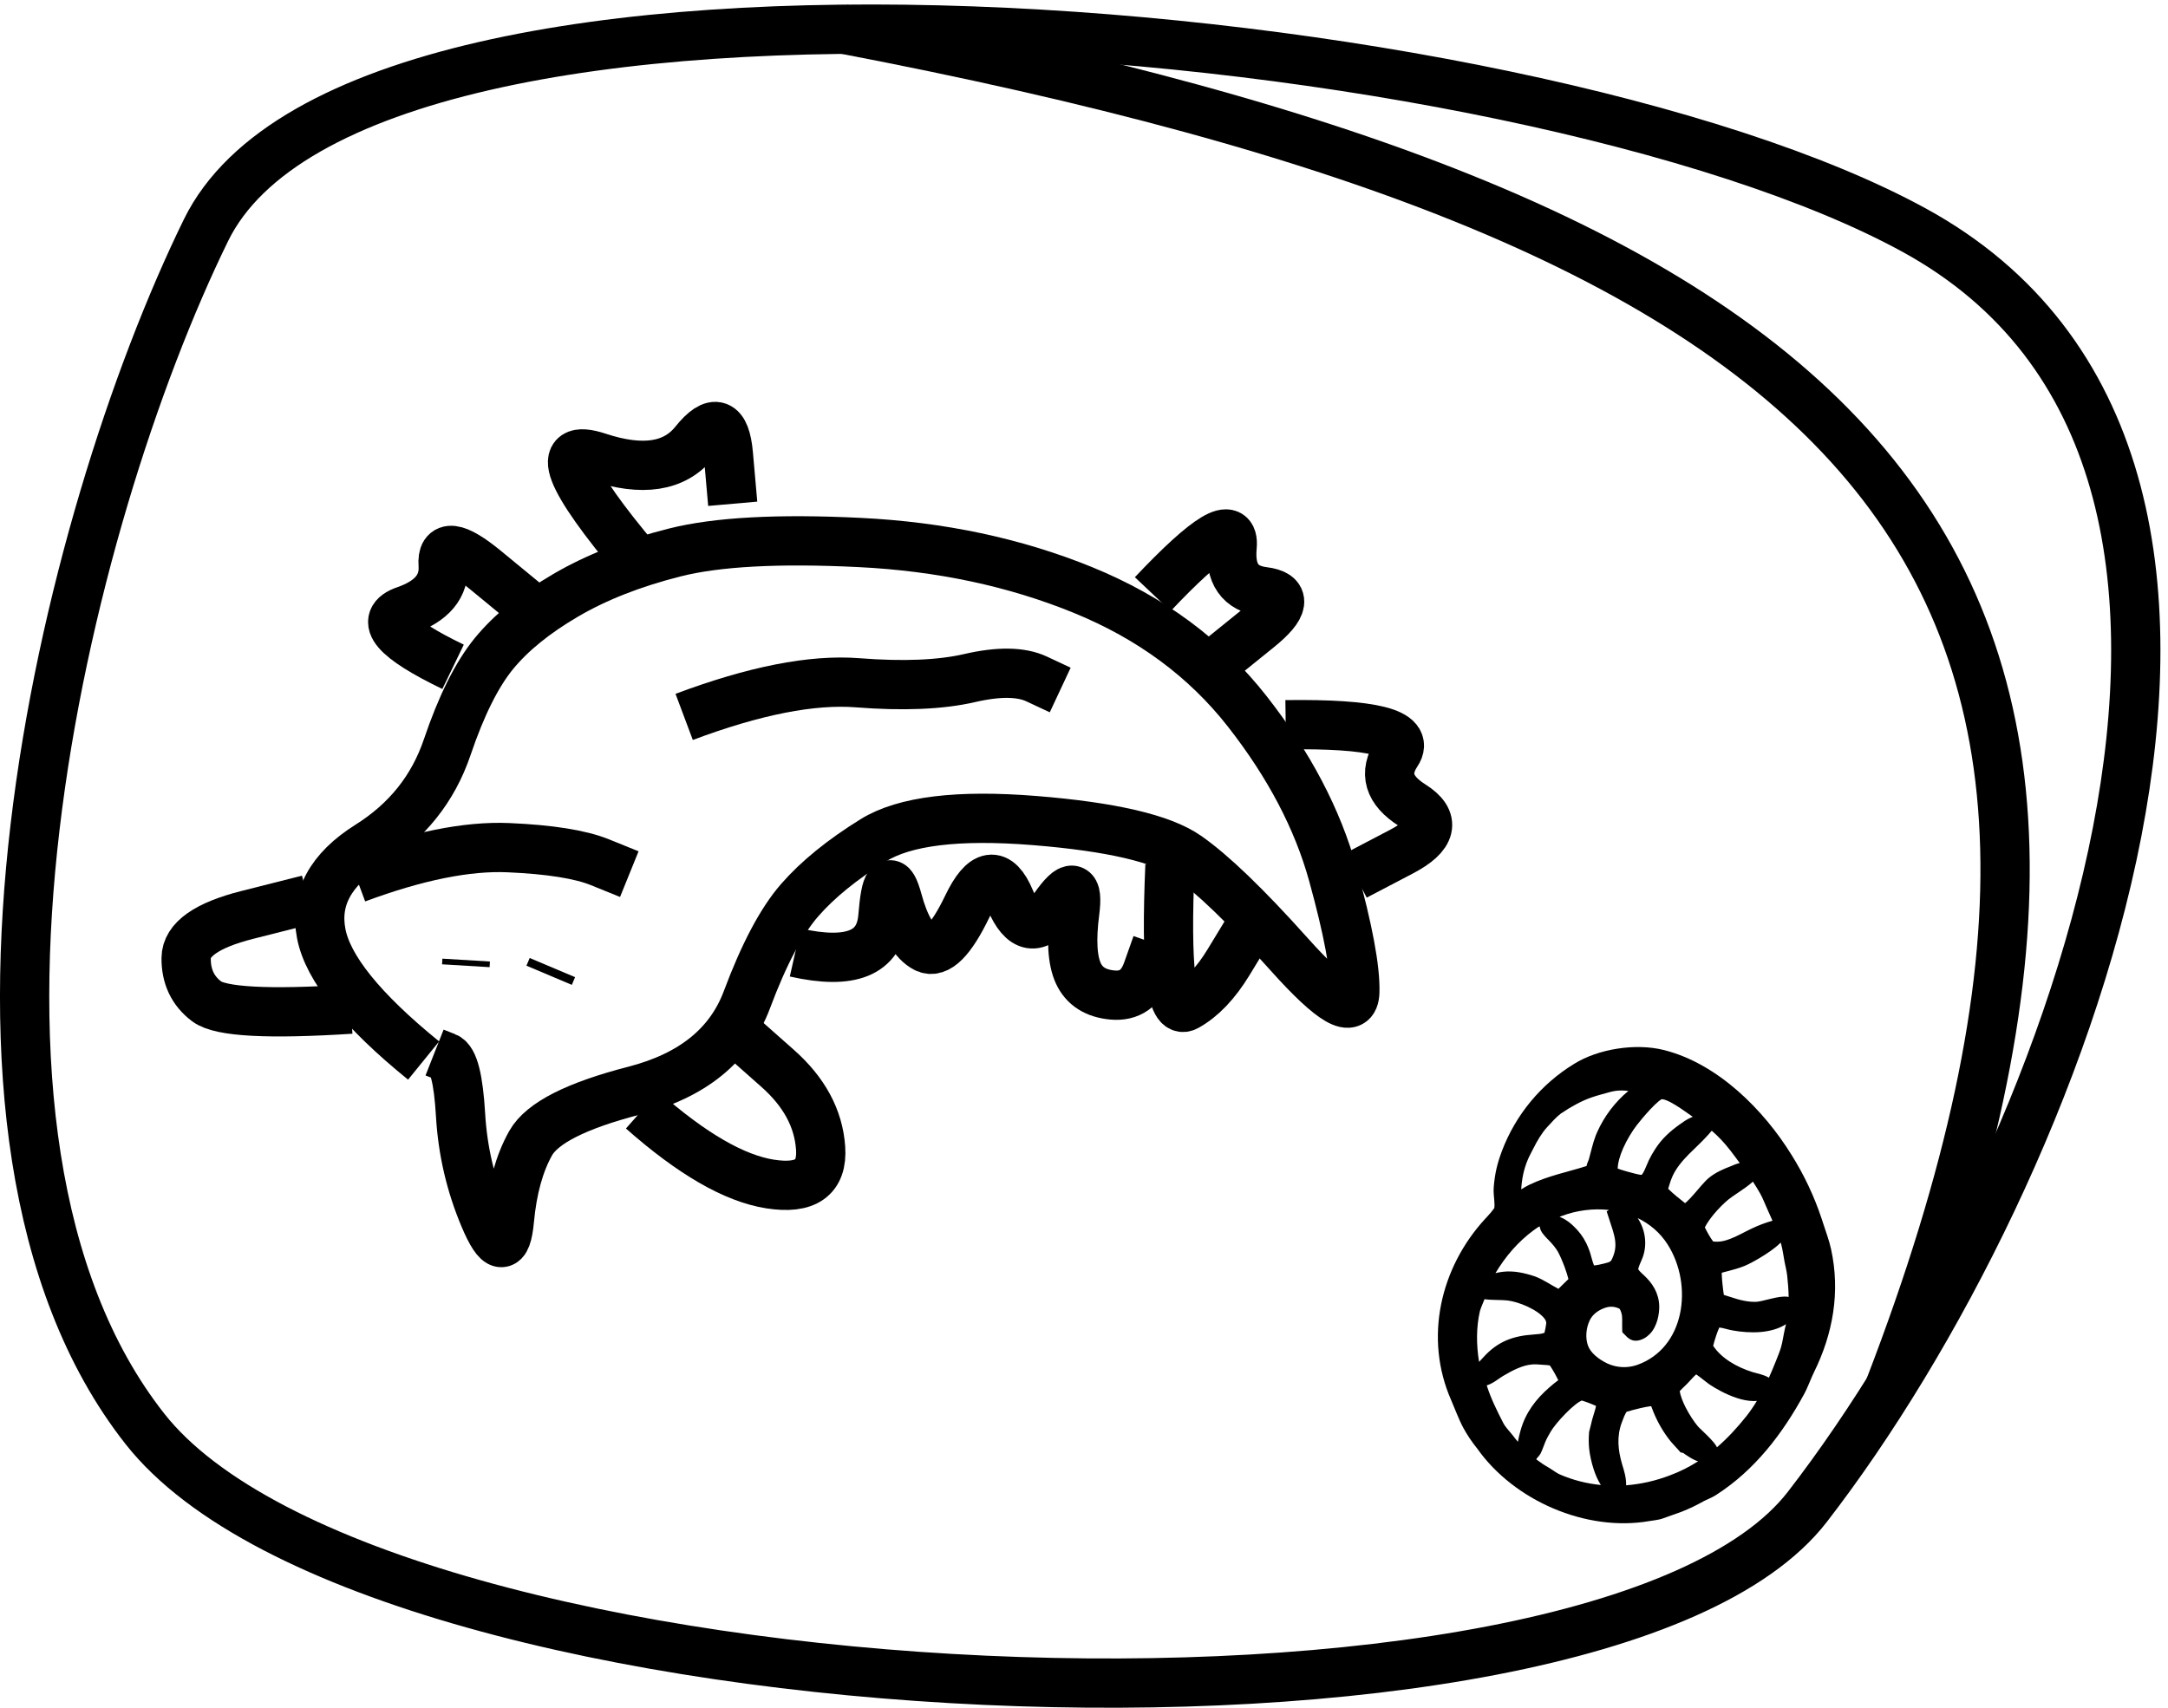
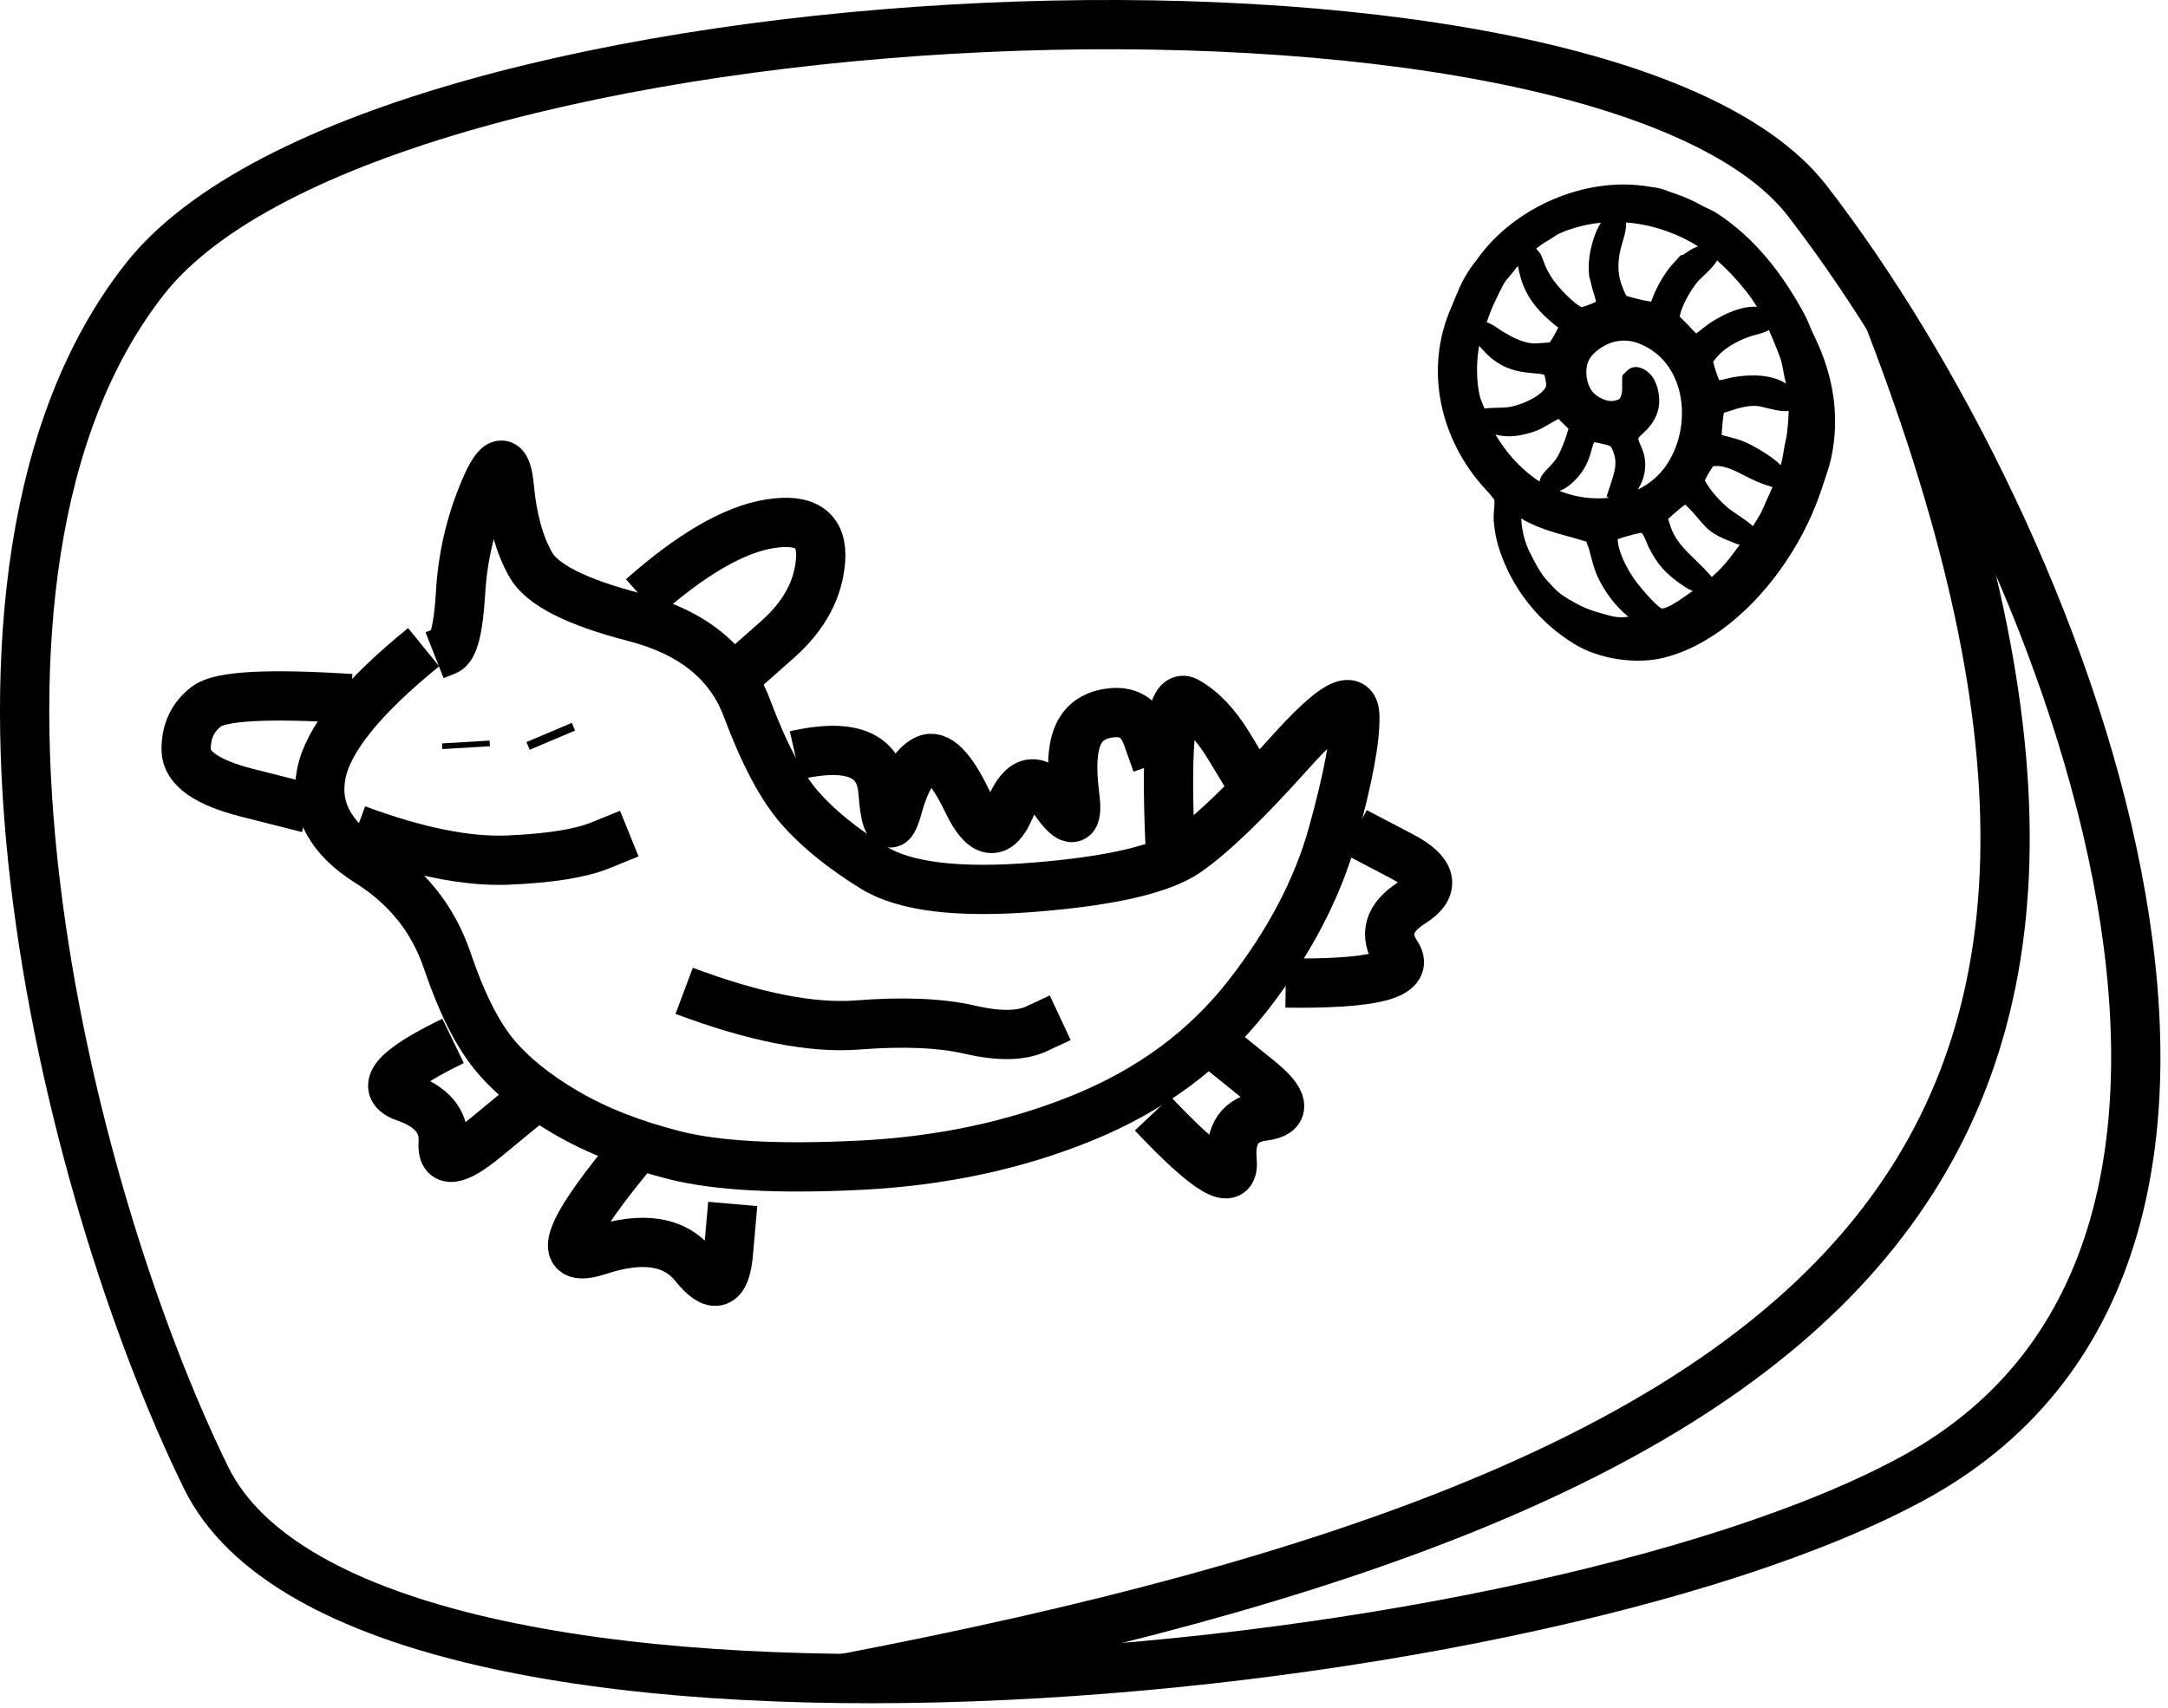
<svg xmlns="http://www.w3.org/2000/svg" viewBox="0 0 198 156">
-   <path d="M 174.816 21.023 C 139.191 1.523 33.027 -7.988 18.816 21.023 C 5.859 47.48 -8.008 103.523 13.234 130.523 C 34.477 157.523 145.941 162.398 165.066 137.645 C 188.406 107.445 213.895 42.414 174.816 21.023 Z M 174.816 21.023" fill="none" stroke="currentColor" stroke-width="4.5" />
-   <path d="M 38.688 96.879 C 33.059 92.309 29.941 88.441 29.336 85.277 C 28.727 82.113 30.172 79.434 33.668 77.238 C 37.164 75.043 39.559 72.051 40.844 68.254 C 42.129 64.457 43.555 61.605 45.113 59.699 C 46.676 57.793 48.859 56.02 51.664 54.379 C 54.469 52.738 57.793 51.434 61.637 50.465 C 65.477 49.496 71.094 49.191 78.492 49.555 C 85.891 49.918 92.691 51.363 98.891 53.891 C 105.09 56.418 110.098 60.117 113.914 64.988 C 117.727 69.859 120.332 74.82 121.73 79.875 C 123.125 84.93 123.793 88.508 123.734 90.613 C 123.676 92.723 121.68 91.578 117.746 87.184 C 113.812 82.789 110.699 79.793 108.406 78.195 C 106.113 76.598 101.477 75.52 94.496 74.957 C 87.516 74.395 82.605 74.992 79.766 76.754 C 76.922 78.516 74.68 80.34 73.027 82.234 C 71.375 84.129 69.77 87.16 68.211 91.328 C 66.648 95.496 63.223 98.262 57.938 99.625 C 52.648 100.988 49.492 102.59 48.461 104.43 C 47.43 106.266 46.785 108.605 46.523 111.438 C 46.262 114.273 45.5 114.195 44.238 111.207 C 42.973 108.215 42.25 105.094 42.062 101.844 C 41.871 98.594 41.43 96.832 40.73 96.559 L 39.688 96.148" fill="none" stroke="currentColor" stroke-width="4.5" />
-   <path d="M 58.656 101.402 C 63.168 105.391 67.059 107.641 70.324 108.156 C 73.594 108.672 75.133 107.578 74.945 104.871 C 74.758 102.168 73.445 99.738 71.016 97.59 L 67.371 94.363" fill="none" stroke="currentColor" stroke-width="4.5" />
-   <path d="M 32.043 92.184 C 24.527 92.668 20.137 92.434 18.875 91.477 C 17.609 90.523 16.984 89.203 17 87.516 C 17.016 85.828 18.875 84.516 22.578 83.578 L 28.133 82.172" fill="none" stroke="currentColor" stroke-width="4.5" />
-   <path d="M 32.566 80.234 C 38.039 78.203 42.66 77.27 46.434 77.434 C 50.207 77.598 52.992 78.039 54.785 78.762 L 57.473 79.852" fill="none" stroke="currentColor" stroke-width="4.5" />
-   <path d="M 42.543 88.219 L 42.574 87.703" fill="none" stroke="currentColor" stroke-width="4.35" />
-   <path d="M 50.152 89.09 L 50.449 88.387" fill="none" stroke="currentColor" stroke-width="4.5" />
-   <path d="M 41.379 60.914 C 36.027 58.328 34.57 56.617 37.012 55.77 C 39.453 54.926 40.605 53.539 40.473 51.613 C 40.336 49.688 41.629 49.844 44.348 52.082 L 48.426 55.438" fill="none" stroke="currentColor" stroke-width="4.5" />
-   <path d="M 58.305 51.363 C 51.793 43.621 50.566 40.422 54.625 41.758 C 58.684 43.098 61.617 42.645 63.422 40.398 C 65.227 38.156 66.262 38.531 66.523 41.527 L 66.918 46.02" fill="none" stroke="currentColor" stroke-width="4.5" />
-   <path d="M 105.281 54.273 C 110.34 48.918 112.754 47.477 112.527 49.941 C 112.297 52.41 113.25 53.773 115.379 54.039 C 117.508 54.301 117.352 55.418 114.91 57.387 L 111.25 60.344" fill="none" stroke="currentColor" stroke-width="4.5" />
-   <path d="M 117.422 66.203 C 125.395 66.094 128.777 66.957 127.566 68.785 C 126.355 70.613 126.828 72.203 128.98 73.559 C 131.129 74.914 130.801 76.328 127.992 77.797 L 123.777 80.004" fill="none" stroke="currentColor" stroke-width="4.5" />
-   <path d="M 106.852 79.023 C 106.449 88.406 106.949 92.711 108.352 91.934 C 109.754 91.16 111.039 89.812 112.203 87.898 L 113.949 85.023" fill="none" stroke="currentColor" stroke-width="4.5" />
-   <path d="M 72.629 87.008 C 77.699 88.156 80.367 87.07 80.633 83.75 C 80.902 80.43 81.352 79.938 81.988 82.273 C 82.625 84.609 83.473 86.051 84.535 86.598 C 85.598 87.145 86.867 85.875 88.348 82.793 C 89.824 79.707 91.129 79.508 92.258 82.195 C 93.387 84.879 94.734 85.109 96.297 82.883 C 97.863 80.656 98.484 80.809 98.152 83.332 C 97.828 85.859 97.934 87.715 98.48 88.906 C 99.027 90.094 100.07 90.758 101.613 90.895 C 103.156 91.031 104.215 90.293 104.785 88.68 L 105.645 86.258" fill="none" stroke="currentColor" stroke-width="4.5" />
-   <path d="M 62.484 65.488 C 68.891 63.086 74.176 62.043 78.332 62.371 C 82.492 62.695 85.898 62.555 88.555 61.941 C 91.211 61.328 93.254 61.355 94.684 62.027 L 96.828 63.031" fill="none" stroke="currentColor" stroke-width="4.5" />
-   <path d="M 134.906 132.316 C 138.258 137.074 144.844 139.949 150.629 138.949 C 150.781 138.922 150.93 138.902 151.176 138.867 C 151.371 138.836 151.641 138.789 151.852 138.711 C 152.43 138.5 153.008 138.293 153.594 138.09 L 153.625 138.078 C 154.363 137.785 154.941 137.496 155.621 137.121 L 155.617 137.121 C 155.758 137.047 155.898 136.988 156.094 136.898 C 156.273 136.816 156.496 136.715 156.707 136.578 C 160.281 134.285 162.801 130.957 164.762 127.359 C 164.949 127.016 165.105 126.648 165.246 126.316 C 165.391 125.969 165.516 125.66 165.656 125.379 C 167.402 121.848 168.086 118.035 167.227 114.102 C 167.059 113.324 166.73 112.441 166.508 111.758 L 166.375 111.348 C 165.691 109.285 164.762 107.316 163.605 105.477 C 161.086 101.406 156.898 97.164 151.973 95.922 C 149.426 95.277 146 95.789 143.762 97.184 C 140.738 99.031 138.418 101.836 137.164 105.152 L 137.164 105.156 C 136.734 106.305 136.527 107.191 136.422 108.418 C 136.383 108.848 136.441 109.316 136.469 109.641 C 136.5 109.996 136.5 110.211 136.465 110.359 C 136.453 110.375 136.438 110.402 136.41 110.441 C 136.348 110.531 136.266 110.637 136.168 110.75 C 135.969 110.984 135.758 111.211 135.633 111.344 C 131.543 115.793 130.031 122.238 132.543 127.926 C 132.84 128.602 133.215 129.637 133.637 130.422 C 133.992 131.078 134.43 131.73 134.906 132.316 Z M 138.93 108.645 C 138.984 107.703 139.164 106.805 139.531 105.938 C 139.668 105.605 139.824 105.34 140.023 104.941 C 140.379 104.227 140.805 103.5 141.293 102.969 C 141.727 102.496 142.121 102.051 142.535 101.734 C 142.625 101.672 142.719 101.609 142.852 101.527 C 142.961 101.461 143.094 101.379 143.23 101.281 C 144.32 100.633 145.043 100.301 146.254 99.973 C 146.75 99.84 147.133 99.711 147.531 99.652 C 147.895 99.598 148.301 99.605 148.715 99.656 C 147.492 100.676 146.516 101.965 145.863 103.426 L 145.734 103.734 C 145.453 104.465 145.285 105.293 145.113 105.887 L 145.113 105.891 C 145.105 105.918 145.09 105.957 145.055 106.043 C 145.023 106.113 144.969 106.234 144.93 106.371 C 144.914 106.422 144.902 106.473 144.895 106.516 L 144.879 106.52 C 144.027 106.793 143.211 106.996 142.312 107.258 C 141.441 107.512 140.551 107.805 139.68 108.223 C 139.414 108.352 139.164 108.5 138.93 108.645 Z M 149.781 107.312 C 149.641 107.293 149.156 107.176 148.645 107.031 C 148.395 106.961 148.152 106.891 147.961 106.824 C 147.863 106.789 147.789 106.766 147.742 106.746 C 147.754 106.238 147.93 105.598 148.234 104.902 C 148.594 104.086 149.082 103.305 149.492 102.773 C 149.703 102.5 150.211 101.879 150.734 101.32 C 150.996 101.043 151.254 100.793 151.469 100.613 C 151.578 100.523 151.664 100.465 151.727 100.426 C 151.738 100.418 151.754 100.414 151.762 100.41 C 151.828 100.41 151.961 100.426 152.176 100.508 C 152.418 100.602 152.695 100.75 152.992 100.93 C 153.613 101.305 154.145 101.715 154.594 102.016 C 154.594 102.016 154.598 102.02 154.598 102.02 C 154.555 102.035 154.512 102.051 154.473 102.07 C 154.035 102.25 153.656 102.535 153.371 102.738 C 152.504 103.363 151.77 104.016 151.145 104.996 C 150.945 105.305 150.754 105.637 150.586 105.984 C 150.516 106.133 150.438 106.328 150.371 106.484 C 150.301 106.66 150.23 106.824 150.156 106.973 C 150.078 107.125 150.008 107.23 149.953 107.293 C 149.941 107.305 149.93 107.316 149.922 107.324 C 149.895 107.324 149.848 107.324 149.781 107.312 Z M 153.895 109.906 C 153.438 109.555 152.781 109.023 152.352 108.594 C 152.395 108.453 152.434 108.316 152.473 108.195 C 152.551 107.938 152.633 107.707 152.73 107.484 C 153.074 106.715 153.602 106.086 154.23 105.445 C 154.758 104.914 155.418 104.32 155.996 103.676 L 156.238 103.398 L 156.332 103.289 C 156.625 103.547 156.91 103.812 157.168 104.086 C 157.762 104.703 158.312 105.457 158.863 106.211 L 158.883 106.242 C 158.723 106.277 158.57 106.332 158.449 106.375 C 158.363 106.41 158.277 106.445 158.207 106.477 C 158.133 106.508 158.074 106.531 158.016 106.555 C 157.414 106.781 156.699 107.094 156.113 107.562 C 155.883 107.742 155.637 108.012 155.41 108.266 C 155.297 108.398 155.172 108.539 155.055 108.68 C 154.934 108.82 154.812 108.961 154.695 109.098 C 154.453 109.371 154.23 109.613 154.035 109.789 C 153.98 109.836 153.934 109.875 153.895 109.906 Z M 158 113.176 C 157.461 113.383 156.961 113.477 156.457 113.406 C 156.352 113.27 156.207 113.051 156.051 112.781 C 155.91 112.539 155.789 112.301 155.699 112.117 C 155.883 111.758 156.172 111.34 156.523 110.914 C 156.961 110.391 157.449 109.906 157.844 109.582 C 158.051 109.41 158.266 109.273 158.559 109.07 C 158.758 108.934 159.137 108.68 159.477 108.434 C 159.668 108.293 159.891 108.121 160.09 107.941 C 160.324 108.297 160.547 108.66 160.754 109.027 C 160.992 109.449 161.148 109.879 161.391 110.418 C 161.555 110.789 161.719 111.152 161.879 111.512 C 161.227 111.695 160.578 111.941 159.984 112.227 C 159.227 112.586 158.664 112.926 158 113.176 Z M 145.578 115.598 C 145.543 115.512 145.504 115.402 145.465 115.281 C 145.414 115.117 145.367 114.941 145.32 114.781 C 145.301 114.707 145.281 114.629 145.258 114.555 L 145.195 114.352 L 145.195 114.348 C 145.098 114.066 144.984 113.793 144.855 113.527 L 144.852 113.527 C 144.57 112.953 144.191 112.473 143.758 112.051 C 143.457 111.754 143.07 111.426 142.582 111.219 C 142.543 111.203 142.492 111.18 142.434 111.156 C 142.488 111.133 142.547 111.109 142.609 111.086 C 144.004 110.559 145.508 110.371 146.941 110.527 L 146.734 110.66 L 146.914 111.211 C 147.469 112.914 147.848 113.77 147.172 115.109 C 147.141 115.172 147.035 115.27 146.902 115.309 C 146.738 115.363 146.355 115.469 145.988 115.539 C 145.832 115.57 145.691 115.586 145.578 115.598 Z M 149.523 124.684 C 148.629 124.996 147.648 124.945 146.793 124.551 C 145.984 124.164 145.254 123.566 145.023 122.91 C 144.773 122.215 144.852 121.305 145.188 120.609 C 145.441 120.082 145.945 119.688 146.594 119.465 C 147.047 119.312 147.469 119.34 147.906 119.551 C 147.918 119.566 147.934 119.59 147.953 119.621 C 148.004 119.711 148.047 119.828 148.078 119.938 C 148.133 120.113 148.152 120.305 148.152 120.551 C 148.156 120.738 148.141 121.137 148.152 121.406 L 148.164 121.699 L 148.371 121.906 C 148.375 121.91 148.512 122.059 148.609 122.148 C 148.672 122.203 148.758 122.27 148.859 122.332 C 148.957 122.387 149.117 122.461 149.32 122.469 L 149.445 122.473 C 149.734 122.457 149.984 122.352 150.168 122.25 C 150.383 122.129 150.562 121.973 150.699 121.832 C 151.043 121.473 151.25 121 151.371 120.574 C 151.492 120.137 151.547 119.676 151.535 119.277 C 151.492 118.082 150.891 117.195 150.145 116.5 C 149.965 116.332 149.832 116.219 149.719 116.086 C 149.645 115.996 149.621 115.949 149.617 115.934 C 149.617 115.922 149.621 115.891 149.637 115.832 C 149.656 115.754 149.688 115.664 149.734 115.551 C 149.781 115.441 149.828 115.332 149.883 115.207 C 149.934 115.09 149.992 114.957 150.035 114.832 C 150.461 113.629 150.25 112.301 149.566 111.27 C 150.664 111.801 151.617 112.602 152.305 113.684 C 153.484 115.535 153.887 117.926 153.426 120.039 C 152.969 122.137 151.684 123.91 149.523 124.684 Z M 142.328 117.734 C 142.16 117.648 141.988 117.551 141.809 117.445 C 141.496 117.266 141.141 117.047 140.781 116.863 C 140.336 116.629 139.883 116.492 139.465 116.383 C 138.484 116.121 137.559 116.047 136.578 116.301 C 137.496 114.762 138.652 113.418 140.086 112.367 L 140.441 112.117 L 140.457 112.109 C 140.492 112.086 140.543 112.059 140.617 112.027 C 140.656 112.352 140.816 112.57 140.891 112.676 L 140.895 112.676 C 141.102 112.965 141.402 113.242 141.543 113.395 C 141.812 113.676 142.066 113.988 142.25 114.289 C 142.414 114.57 142.664 115.125 142.891 115.73 C 143.043 116.145 143.164 116.535 143.242 116.84 C 143.059 117.012 142.887 117.184 142.73 117.34 C 142.59 117.484 142.457 117.613 142.328 117.734 Z M 160.422 118.918 C 159.691 118.957 158.867 118.762 158.074 118.488 C 157.961 118.449 157.848 118.418 157.758 118.391 C 157.66 118.359 157.586 118.336 157.512 118.312 C 157.484 118.301 157.457 118.289 157.434 118.281 C 157.395 118.02 157.34 117.625 157.301 117.203 C 157.273 116.91 157.25 116.625 157.246 116.395 C 157.246 116.348 157.246 116.305 157.246 116.266 C 157.379 116.219 157.527 116.191 157.805 116.117 C 158.266 115.996 158.824 115.848 159.336 115.637 C 159.773 115.457 160.516 115.055 161.191 114.617 C 161.535 114.398 161.879 114.16 162.168 113.922 C 162.324 113.797 162.484 113.656 162.625 113.508 C 162.641 113.555 162.656 113.605 162.672 113.656 C 162.809 114.168 162.867 114.645 162.98 115.258 C 163.078 115.754 163.172 116.109 163.219 116.52 C 163.293 117.168 163.344 117.824 163.355 118.473 C 163.086 118.422 162.812 118.441 162.59 118.469 C 162.312 118.504 162.016 118.57 161.742 118.637 C 161.445 118.707 161.207 118.77 160.957 118.824 C 160.711 118.883 160.535 118.914 160.422 118.918 Z M 135.082 124.406 C 134.824 122.859 134.816 121.238 135.16 119.758 C 135.215 119.578 135.285 119.398 135.367 119.195 C 135.434 119.043 135.508 118.863 135.578 118.68 C 135.973 118.734 136.355 118.742 136.695 118.75 C 137.055 118.758 137.367 118.762 137.676 118.797 C 138.184 118.855 138.887 119.062 139.555 119.379 C 140.234 119.699 140.777 120.086 141.047 120.441 C 141.176 120.602 141.219 120.742 141.215 120.875 L 141.211 120.93 C 141.172 121.199 141.121 121.488 141.055 121.746 C 140.805 121.852 140.516 121.871 140.008 121.91 C 139.113 121.973 138.297 122.125 137.535 122.457 C 136.77 122.793 136.094 123.293 135.453 124.008 C 135.375 124.094 135.223 124.25 135.082 124.406 Z M 161.551 125.852 C 161.281 125.688 160.973 125.59 160.734 125.52 C 160.406 125.426 160.246 125.398 160.035 125.332 C 158.605 124.879 157.23 124.09 156.461 122.941 C 156.516 122.711 156.613 122.363 156.738 121.996 C 156.824 121.742 156.914 121.508 156.996 121.324 C 157.008 121.305 157.016 121.281 157.023 121.266 C 157.18 121.285 157.348 121.32 157.543 121.371 C 157.75 121.426 158.008 121.496 158.27 121.539 C 159.012 121.672 159.918 121.754 160.812 121.676 C 161.594 121.605 162.418 121.41 163.113 120.961 C 163.078 121.098 163.039 121.246 163.008 121.395 C 162.859 122.074 162.809 122.555 162.648 123.105 C 162.527 123.508 162.363 123.891 162.184 124.348 C 161.984 124.852 161.773 125.355 161.551 125.852 Z M 138.629 131.707 C 138.473 131.523 138.32 131.336 138.176 131.141 C 138.027 130.949 137.812 130.707 137.668 130.531 C 137.5 130.328 137.383 130.168 137.32 130.043 C 136.715 128.871 136.16 127.75 135.781 126.555 C 136.121 126.449 136.422 126.266 136.652 126.109 C 136.922 125.93 137.07 125.812 137.262 125.699 C 138.137 125.176 139.07 124.707 139.914 124.641 C 140.215 124.613 140.52 124.645 140.918 124.672 C 141.219 124.695 141.402 124.703 141.543 124.73 C 141.68 124.922 141.852 125.207 142.031 125.531 C 142.133 125.715 142.227 125.906 142.316 126.078 C 142.02 126.289 141.754 126.516 141.496 126.742 C 140.289 127.793 139.316 129.039 138.863 130.699 C 138.812 130.895 138.699 131.297 138.629 131.707 Z M 156.738 132.078 C 156.668 131.969 156.586 131.855 156.504 131.758 C 156.344 131.562 156.137 131.348 155.938 131.148 C 155.738 130.953 155.531 130.754 155.367 130.594 C 155.277 130.508 155.203 130.438 155.152 130.387 L 155.051 130.277 C 154.715 129.875 154.289 129.238 153.945 128.566 C 153.656 127.996 153.469 127.473 153.406 127.082 C 153.465 127.016 153.531 126.945 153.605 126.871 C 153.734 126.742 153.957 126.539 154.109 126.379 C 154.457 126.02 154.637 125.785 154.91 125.547 C 155.004 125.613 155.117 125.691 155.238 125.785 C 155.512 125.992 155.914 126.324 156.105 126.453 C 156.676 126.84 157.621 127.375 158.602 127.699 C 159.09 127.863 159.625 127.98 160.141 127.984 C 160.246 127.984 160.348 127.98 160.453 127.973 C 160.16 128.457 159.844 128.922 159.504 129.355 C 158.664 130.41 157.777 131.375 156.805 132.211 C 156.777 132.156 156.754 132.109 156.738 132.078 Z M 146.203 135.652 C 144.914 135.527 143.645 135.207 142.438 134.68 C 142.301 134.617 142.164 134.535 142.004 134.43 C 141.855 134.332 141.652 134.188 141.449 134.07 L 141.445 134.066 C 141.047 133.844 140.672 133.59 140.312 133.316 L 140.348 133.223 C 140.355 133.215 140.371 133.195 140.395 133.172 C 140.438 133.125 140.566 132.996 140.672 132.82 L 140.715 132.742 L 140.844 132.457 C 140.883 132.359 140.914 132.27 140.949 132.184 C 141.016 132.004 141.07 131.855 141.133 131.711 C 141.258 131.41 141.434 131.102 141.625 130.773 C 141.836 130.41 142.363 129.754 142.977 129.129 C 143.277 128.824 143.582 128.543 143.863 128.32 C 144.121 128.113 144.324 127.992 144.449 127.938 C 144.484 127.945 144.535 127.957 144.598 127.977 C 144.73 128.016 144.887 128.074 145.055 128.137 C 145.332 128.242 145.598 128.355 145.762 128.43 C 145.727 128.613 145.68 128.789 145.621 128.973 L 145.406 129.695 C 145.355 129.887 145.312 130.078 145.273 130.246 C 145.234 130.418 145.195 130.57 145.152 130.715 L 145.129 130.797 L 145.125 130.879 C 145.09 131.34 145.082 131.828 145.133 132.324 C 145.191 132.875 145.332 133.566 145.551 134.227 C 145.711 134.711 145.922 135.219 146.203 135.652 Z M 148.512 135.68 C 148.531 134.965 148.309 134.301 148.164 133.824 C 147.75 132.438 147.648 131.199 148.117 129.938 C 148.27 129.523 148.391 129.211 148.551 128.969 C 148.836 128.879 149.332 128.742 149.84 128.625 C 150.164 128.551 150.469 128.492 150.707 128.461 C 150.742 128.457 150.773 128.457 150.801 128.453 C 150.836 128.539 150.871 128.633 150.906 128.723 C 150.934 128.801 150.973 128.906 151 128.973 C 151.391 129.93 151.941 130.891 152.609 131.703 C 152.738 131.855 152.871 132 152.988 132.125 C 153.113 132.254 153.219 132.367 153.316 132.484 L 153.48 132.672 L 153.715 132.723 C 153.719 132.727 153.727 132.727 153.734 132.73 C 153.754 132.746 153.777 132.762 153.812 132.789 C 153.848 132.812 153.895 132.848 153.945 132.883 C 154.168 133.031 154.523 133.277 154.91 133.43 C 154.969 133.449 155.027 133.469 155.086 133.488 C 154.289 133.996 153.438 134.43 152.516 134.77 L 152.508 134.773 C 151.215 135.27 149.867 135.574 148.512 135.68 Z M 148.512 135.68" fill="currentColor" fill-rule="evenodd" />
-   <path d="M 76.941 2.645 C 169.191 20.27 202.191 49.895 172.566 126.77" fill="none" stroke="currentColor" stroke-width="4.5" />
+   <path d="M 174.816 134.977 C 139.191 154.477 33.027 163.988 18.816 134.977 C 5.859 108.52 -8.008 52.477 13.234 25.477 C 34.477 -1.523 145.941 -6.398 165.066 18.355 C 188.406 48.555 213.895 113.586 174.816 134.977 Z M 174.816 134.977" fill="none" stroke="currentColor" stroke-width="4.5" />
+   <path d="M 38.688 59.121 C 33.059 63.691 29.941 67.559 29.336 70.723 C 28.727 73.887 30.172 76.566 33.668 78.762 C 37.164 80.957 39.559 83.949 40.844 87.746 C 42.129 91.543 43.555 94.395 45.113 96.301 C 46.676 98.207 48.859 99.98 51.664 101.621 C 54.469 103.262 57.793 104.566 61.637 105.535 C 65.477 106.504 71.094 106.809 78.492 106.445 C 85.891 106.082 92.691 104.637 98.891 102.109 C 105.09 99.582 110.098 95.883 113.914 91.012 C 117.727 86.141 120.332 81.18 121.73 76.125 C 123.125 71.07 123.793 67.492 123.734 65.387 C 123.676 63.277 121.68 64.422 117.746 68.816 C 113.812 73.211 110.699 76.207 108.406 77.805 C 106.113 79.402 101.477 80.48 94.496 81.043 C 87.516 81.605 82.605 81.008 79.766 79.246 C 76.922 77.484 74.68 75.66 73.027 73.766 C 71.375 71.871 69.77 68.84 68.211 64.672 C 66.648 60.504 63.223 57.738 57.938 56.375 C 52.648 55.012 49.492 53.41 48.461 51.57 C 47.43 49.734 46.785 47.395 46.523 44.562 C 46.262 41.727 45.5 41.805 44.238 44.793 C 42.973 47.785 42.25 50.906 42.062 54.156 C 41.871 57.406 41.43 59.168 40.73 59.441 L 39.688 59.852" fill="none" stroke="currentColor" stroke-width="4.5" />
+   <path d="M 58.656 54.598 C 63.168 50.609 67.059 48.359 70.324 47.844 C 73.594 47.328 75.133 48.422 74.945 51.129 C 74.758 53.832 73.445 56.262 71.016 58.41 L 67.371 61.637" fill="none" stroke="currentColor" stroke-width="4.5" />
+   <path d="M 32.043 63.816 C 24.527 63.332 20.137 63.566 18.875 64.523 C 17.609 65.477 16.984 66.797 17 68.484 C 17.016 70.172 18.875 71.484 22.578 72.422 L 28.133 73.828" fill="none" stroke="currentColor" stroke-width="4.5" />
+   <path d="M 32.566 75.766 C 38.039 77.797 42.66 78.73 46.434 78.566 C 50.207 78.402 52.992 77.961 54.785 77.238 L 57.473 76.148" fill="none" stroke="currentColor" stroke-width="4.5" />
+   <path d="M 42.543 67.781 L 42.574 68.297" fill="none" stroke="currentColor" stroke-width="4.35" />
+   <path d="M 50.152 66.91 L 50.449 67.613" fill="none" stroke="currentColor" stroke-width="4.5" />
+   <path d="M 41.379 95.086 C 36.027 97.672 34.57 99.383 37.012 100.23 C 39.453 101.074 40.605 102.461 40.473 104.387 C 40.336 106.312 41.629 106.156 44.348 103.918 L 48.426 100.562" fill="none" stroke="currentColor" stroke-width="4.5" />
+   <path d="M 58.305 104.637 C 51.793 112.379 50.566 115.578 54.625 114.242 C 58.684 112.902 61.617 113.355 63.422 115.602 C 65.227 117.844 66.262 117.469 66.523 114.473 L 66.918 109.98" fill="none" stroke="currentColor" stroke-width="4.5" />
+   <path d="M 105.281 101.727 C 110.34 107.082 112.754 108.523 112.527 106.059 C 112.297 103.59 113.25 102.227 115.379 101.961 C 117.508 101.699 117.352 100.582 114.91 98.613 L 111.25 95.656" fill="none" stroke="currentColor" stroke-width="4.5" />
+   <path d="M 117.422 89.797 C 125.395 89.906 128.777 89.043 127.566 87.215 C 126.355 85.387 126.828 83.797 128.98 82.441 C 131.129 81.086 130.801 79.672 127.992 78.203 L 123.777 75.996" fill="none" stroke="currentColor" stroke-width="4.5" />
+   <path d="M 106.852 76.977 C 106.449 67.594 106.949 63.289 108.352 64.066 C 109.754 64.84 111.039 66.188 112.203 68.102 L 113.949 70.977" fill="none" stroke="currentColor" stroke-width="4.5" />
+   <path d="M 72.629 68.992 C 77.699 67.844 80.367 68.93 80.633 72.25 C 80.902 75.57 81.352 76.062 81.988 73.727 C 82.625 71.391 83.473 69.949 84.535 69.402 C 85.598 68.855 86.867 70.125 88.348 73.207 C 89.824 76.293 91.129 76.492 92.258 73.805 C 93.387 71.121 94.734 70.891 96.297 73.117 C 97.863 75.344 98.484 75.191 98.152 72.668 C 97.828 70.141 97.934 68.285 98.48 67.094 C 99.027 65.906 100.07 65.242 101.613 65.105 C 103.156 64.969 104.215 65.707 104.785 67.32 L 105.645 69.742" fill="none" stroke="currentColor" stroke-width="4.5" />
+   <path d="M 62.484 90.512 C 68.891 92.914 74.176 93.957 78.332 93.629 C 82.492 93.305 85.898 93.445 88.555 94.059 C 91.211 94.672 93.254 94.645 94.684 93.973 L 96.828 92.969" fill="none" stroke="currentColor" stroke-width="4.5" />
+   <path d="M 134.906 23.684 C 138.258 18.926 144.844 16.051 150.629 17.051 C 150.781 17.078 150.93 17.098 151.176 17.133 C 151.371 17.164 151.641 17.211 151.852 17.289 C 152.43 17.5 153.008 17.707 153.594 17.91 L 153.625 17.922 C 154.363 18.215 154.941 18.504 155.621 18.879 L 155.617 18.879 C 155.758 18.953 155.898 19.012 156.094 19.102 C 156.273 19.184 156.496 19.285 156.707 19.422 C 160.281 21.715 162.801 25.043 164.762 28.641 C 164.949 28.984 165.105 29.352 165.246 29.684 C 165.391 30.031 165.516 30.34 165.656 30.621 C 167.402 34.152 168.086 37.965 167.227 41.898 C 167.059 42.676 166.73 43.559 166.508 44.242 L 166.375 44.652 C 165.691 46.715 164.762 48.684 163.605 50.523 C 161.086 54.594 156.898 58.836 151.973 60.078 C 149.426 60.723 146 60.211 143.762 58.816 C 140.738 56.969 138.418 54.164 137.164 50.848 L 137.164 50.844 C 136.734 49.695 136.527 48.809 136.422 47.582 C 136.383 47.152 136.441 46.684 136.469 46.359 C 136.5 46.004 136.5 45.789 136.465 45.641 C 136.453 45.625 136.438 45.598 136.41 45.559 C 136.348 45.469 136.266 45.363 136.168 45.25 C 135.969 45.016 135.758 44.789 135.633 44.656 C 131.543 40.207 130.031 33.762 132.543 28.074 C 132.84 27.398 133.215 26.363 133.637 25.578 C 133.992 24.922 134.43 24.27 134.906 23.684 Z M 138.93 47.355 C 138.984 48.297 139.164 49.195 139.531 50.062 C 139.668 50.395 139.824 50.66 140.023 51.059 C 140.379 51.773 140.805 52.5 141.293 53.031 C 141.727 53.504 142.121 53.949 142.535 54.266 C 142.625 54.328 142.719 54.391 142.852 54.473 C 142.961 54.539 143.094 54.621 143.23 54.719 C 144.32 55.367 145.043 55.699 146.254 56.027 C 146.75 56.16 147.133 56.289 147.531 56.348 C 147.895 56.402 148.301 56.395 148.715 56.344 C 147.492 55.324 146.516 54.035 145.863 52.574 L 145.734 52.266 C 145.453 51.535 145.285 50.707 145.113 50.113 L 145.113 50.109 C 145.105 50.082 145.09 50.043 145.055 49.957 C 145.023 49.887 144.969 49.766 144.93 49.629 C 144.914 49.578 144.902 49.527 144.895 49.484 L 144.879 49.48 C 144.027 49.207 143.211 49.004 142.312 48.742 C 141.441 48.488 140.551 48.195 139.68 47.777 C 139.414 47.648 139.164 47.5 138.93 47.355 Z M 149.781 48.688 C 149.641 48.707 149.156 48.824 148.645 48.969 C 148.395 49.039 148.152 49.109 147.961 49.176 C 147.863 49.211 147.789 49.234 147.742 49.254 C 147.754 49.762 147.93 50.402 148.234 51.098 C 148.594 51.914 149.082 52.695 149.492 53.227 C 149.703 53.5 150.211 54.121 150.734 54.68 C 150.996 54.957 151.254 55.207 151.469 55.387 C 151.578 55.477 151.664 55.535 151.727 55.574 C 151.738 55.582 151.754 55.586 151.762 55.59 C 151.828 55.59 151.961 55.574 152.176 55.492 C 152.418 55.398 152.695 55.25 152.992 55.07 C 153.613 54.695 154.145 54.285 154.594 53.984 C 154.594 53.984 154.598 53.98 154.598 53.98 C 154.555 53.965 154.512 53.949 154.473 53.93 C 154.035 53.75 153.656 53.465 153.371 53.262 C 152.504 52.637 151.77 51.984 151.145 51.004 C 150.945 50.695 150.754 50.363 150.586 50.016 C 150.516 49.867 150.438 49.672 150.371 49.516 C 150.301 49.34 150.23 49.176 150.156 49.027 C 150.078 48.875 150.008 48.77 149.953 48.707 C 149.941 48.695 149.93 48.684 149.922 48.676 C 149.895 48.676 149.848 48.676 149.781 48.688 Z M 153.895 46.094 C 153.438 46.445 152.781 46.977 152.352 47.406 C 152.395 47.547 152.434 47.684 152.473 47.805 C 152.551 48.062 152.633 48.293 152.73 48.516 C 153.074 49.285 153.602 49.914 154.23 50.555 C 154.758 51.086 155.418 51.68 155.996 52.324 L 156.238 52.602 L 156.332 52.711 C 156.625 52.453 156.91 52.188 157.168 51.914 C 157.762 51.297 158.312 50.543 158.863 49.789 L 158.883 49.758 C 158.723 49.723 158.57 49.668 158.449 49.625 C 158.363 49.59 158.277 49.555 158.207 49.523 C 158.133 49.492 158.074 49.469 158.016 49.445 C 157.414 49.219 156.699 48.906 156.113 48.438 C 155.883 48.258 155.637 47.988 155.41 47.734 C 155.297 47.602 155.172 47.461 155.055 47.32 C 154.934 47.18 154.812 47.039 154.695 46.902 C 154.453 46.629 154.23 46.387 154.035 46.211 C 153.98 46.164 153.934 46.125 153.895 46.094 Z M 158 42.824 C 157.461 42.617 156.961 42.523 156.457 42.594 C 156.352 42.73 156.207 42.949 156.051 43.219 C 155.91 43.461 155.789 43.699 155.699 43.883 C 155.883 44.242 156.172 44.66 156.523 45.086 C 156.961 45.609 157.449 46.094 157.844 46.418 C 158.051 46.59 158.266 46.727 158.559 46.93 C 158.758 47.066 159.137 47.32 159.477 47.566 C 159.668 47.707 159.891 47.879 160.09 48.059 C 160.324 47.703 160.547 47.34 160.754 46.973 C 160.992 46.551 161.148 46.121 161.391 45.582 C 161.555 45.211 161.719 44.848 161.879 44.488 C 161.227 44.305 160.578 44.059 159.984 43.773 C 159.227 43.414 158.664 43.074 158 42.824 Z M 145.578 40.402 C 145.543 40.488 145.504 40.598 145.465 40.719 C 145.414 40.883 145.367 41.059 145.32 41.219 C 145.301 41.293 145.281 41.371 145.258 41.445 L 145.195 41.648 L 145.195 41.652 C 145.098 41.934 144.984 42.207 144.855 42.473 L 144.852 42.473 C 144.57 43.047 144.191 43.527 143.758 43.949 C 143.457 44.246 143.07 44.574 142.582 44.781 C 142.543 44.797 142.492 44.82 142.434 44.844 C 142.488 44.867 142.547 44.891 142.609 44.914 C 144.004 45.441 145.508 45.629 146.941 45.473 L 146.734 45.34 L 146.914 44.789 C 147.469 43.086 147.848 42.23 147.172 40.891 C 147.141 40.828 147.035 40.73 146.902 40.691 C 146.738 40.637 146.355 40.531 145.988 40.461 C 145.832 40.43 145.691 40.414 145.578 40.402 Z M 149.523 31.316 C 148.629 31.004 147.648 31.055 146.793 31.449 C 145.984 31.836 145.254 32.434 145.023 33.09 C 144.773 33.785 144.852 34.695 145.188 35.391 C 145.441 35.918 145.945 36.312 146.594 36.535 C 147.047 36.688 147.469 36.66 147.906 36.449 C 147.918 36.434 147.934 36.41 147.953 36.379 C 148.004 36.289 148.047 36.172 148.078 36.062 C 148.133 35.887 148.152 35.695 148.152 35.449 C 148.156 35.262 148.141 34.863 148.152 34.594 L 148.164 34.301 L 148.371 34.094 C 148.375 34.09 148.512 33.941 148.609 33.852 C 148.672 33.797 148.758 33.73 148.859 33.668 C 148.957 33.613 149.117 33.539 149.32 33.531 L 149.445 33.527 C 149.734 33.543 149.984 33.648 150.168 33.75 C 150.383 33.871 150.562 34.027 150.699 34.168 C 151.043 34.527 151.25 35 151.371 35.426 C 151.492 35.863 151.547 36.324 151.535 36.723 C 151.492 37.918 150.891 38.805 150.145 39.5 C 149.965 39.668 149.832 39.781 149.719 39.914 C 149.645 40.004 149.621 40.051 149.617 40.066 C 149.617 40.078 149.621 40.109 149.637 40.168 C 149.656 40.246 149.688 40.336 149.734 40.449 C 149.781 40.559 149.828 40.668 149.883 40.793 C 149.934 40.91 149.992 41.043 150.035 41.168 C 150.461 42.371 150.25 43.699 149.566 44.73 C 150.664 44.199 151.617 43.398 152.305 42.316 C 153.484 40.465 153.887 38.074 153.426 35.961 C 152.969 33.863 151.684 32.09 149.523 31.316 Z M 142.328 38.266 C 142.16 38.352 141.988 38.449 141.809 38.555 C 141.496 38.734 141.141 38.953 140.781 39.137 C 140.336 39.371 139.883 39.508 139.465 39.617 C 138.484 39.879 137.559 39.953 136.578 39.699 C 137.496 41.238 138.652 42.582 140.086 43.633 L 140.441 43.883 L 140.457 43.891 C 140.492 43.914 140.543 43.941 140.617 43.973 C 140.656 43.648 140.816 43.43 140.891 43.324 L 140.895 43.324 C 141.102 43.035 141.402 42.758 141.543 42.605 C 141.812 42.324 142.066 42.012 142.25 41.711 C 142.414 41.43 142.664 40.875 142.891 40.27 C 143.043 39.855 143.164 39.465 143.242 39.16 C 143.059 38.988 142.887 38.816 142.73 38.66 C 142.59 38.516 142.457 38.387 142.328 38.266 Z M 160.422 37.082 C 159.691 37.043 158.867 37.238 158.074 37.512 C 157.961 37.551 157.848 37.582 157.758 37.609 C 157.66 37.641 157.586 37.664 157.512 37.688 C 157.484 37.699 157.457 37.711 157.434 37.719 C 157.395 37.98 157.34 38.375 157.301 38.797 C 157.273 39.09 157.25 39.375 157.246 39.605 C 157.246 39.652 157.246 39.695 157.246 39.734 C 157.379 39.781 157.527 39.809 157.805 39.883 C 158.266 40.004 158.824 40.152 159.336 40.363 C 159.773 40.543 160.516 40.945 161.191 41.383 C 161.535 41.602 161.879 41.84 162.168 42.078 C 162.324 42.203 162.484 42.344 162.625 42.492 C 162.641 42.445 162.656 42.395 162.672 42.344 C 162.809 41.832 162.867 41.355 162.98 40.742 C 163.078 40.246 163.172 39.891 163.219 39.48 C 163.293 38.832 163.344 38.176 163.355 37.527 C 163.086 37.578 162.812 37.559 162.59 37.531 C 162.312 37.496 162.016 37.43 161.742 37.363 C 161.445 37.293 161.207 37.23 160.957 37.176 C 160.711 37.117 160.535 37.086 160.422 37.082 Z M 135.082 31.594 C 134.824 33.141 134.816 34.762 135.16 36.242 C 135.215 36.422 135.285 36.602 135.367 36.805 C 135.434 36.957 135.508 37.137 135.578 37.32 C 135.973 37.266 136.355 37.258 136.695 37.25 C 137.055 37.242 137.367 37.238 137.676 37.203 C 138.184 37.145 138.887 36.938 139.555 36.621 C 140.234 36.301 140.777 35.914 141.047 35.559 C 141.176 35.398 141.219 35.258 141.215 35.125 L 141.211 35.07 C 141.172 34.801 141.121 34.512 141.055 34.254 C 140.805 34.148 140.516 34.129 140.008 34.09 C 139.113 34.027 138.297 33.875 137.535 33.543 C 136.77 33.207 136.094 32.707 135.453 31.992 C 135.375 31.906 135.223 31.75 135.082 31.594 Z M 161.551 30.148 C 161.281 30.312 160.973 30.41 160.734 30.48 C 160.406 30.574 160.246 30.602 160.035 30.668 C 158.605 31.121 157.23 31.91 156.461 33.059 C 156.516 33.289 156.613 33.637 156.738 34.004 C 156.824 34.258 156.914 34.492 156.996 34.676 C 157.008 34.695 157.016 34.719 157.023 34.734 C 157.18 34.715 157.348 34.68 157.543 34.629 C 157.75 34.574 158.008 34.504 158.27 34.461 C 159.012 34.328 159.918 34.246 160.812 34.324 C 161.594 34.395 162.418 34.59 163.113 35.039 C 163.078 34.902 163.039 34.754 163.008 34.605 C 162.859 33.926 162.809 33.445 162.648 32.895 C 162.527 32.492 162.363 32.109 162.184 31.652 C 161.984 31.148 161.773 30.645 161.551 30.148 Z M 138.629 24.293 C 138.473 24.477 138.32 24.664 138.176 24.859 C 138.027 25.051 137.812 25.293 137.668 25.469 C 137.5 25.672 137.383 25.832 137.32 25.957 C 136.715 27.129 136.16 28.25 135.781 29.445 C 136.121 29.551 136.422 29.734 136.652 29.891 C 136.922 30.07 137.07 30.188 137.262 30.301 C 138.137 30.824 139.07 31.293 139.914 31.359 C 140.215 31.387 140.52 31.355 140.918 31.328 C 141.219 31.305 141.402 31.297 141.543 31.27 C 141.68 31.078 141.852 30.793 142.031 30.469 C 142.133 30.285 142.227 30.094 142.316 29.922 C 142.02 29.711 141.754 29.484 141.496 29.258 C 140.289 28.207 139.316 26.961 138.863 25.301 C 138.812 25.105 138.699 24.703 138.629 24.293 Z M 156.738 23.922 C 156.668 24.031 156.586 24.145 156.504 24.242 C 156.344 24.438 156.137 24.652 155.938 24.852 C 155.738 25.047 155.531 25.246 155.367 25.406 C 155.277 25.492 155.203 25.562 155.152 25.613 L 155.051 25.723 C 154.715 26.125 154.289 26.762 153.945 27.434 C 153.656 28.004 153.469 28.527 153.406 28.918 C 153.465 28.984 153.531 29.055 153.605 29.129 C 153.734 29.258 153.957 29.461 154.109 29.621 C 154.457 29.98 154.637 30.215 154.91 30.453 C 155.004 30.387 155.117 30.309 155.238 30.215 C 155.512 30.008 155.914 29.676 156.105 29.547 C 156.676 29.16 157.621 28.625 158.602 28.301 C 159.09 28.137 159.625 28.02 160.141 28.016 C 160.246 28.016 160.348 28.02 160.453 28.027 C 160.16 27.543 159.844 27.078 159.504 26.645 C 158.664 25.59 157.777 24.625 156.805 23.789 C 156.777 23.844 156.754 23.891 156.738 23.922 Z M 146.203 20.348 C 144.914 20.473 143.645 20.793 142.438 21.32 C 142.301 21.383 142.164 21.465 142.004 21.57 C 141.855 21.668 141.652 21.812 141.449 21.93 L 141.445 21.934 C 141.047 22.156 140.672 22.41 140.312 22.684 L 140.348 22.777 C 140.355 22.785 140.371 22.805 140.395 22.828 C 140.438 22.875 140.566 23.004 140.672 23.18 L 140.715 23.258 L 140.844 23.543 C 140.883 23.641 140.914 23.73 140.949 23.816 C 141.016 23.996 141.07 24.145 141.133 24.289 C 141.258 24.59 141.434 24.898 141.625 25.227 C 141.836 25.59 142.363 26.246 142.977 26.871 C 143.277 27.176 143.582 27.457 143.863 27.68 C 144.121 27.887 144.324 28.008 144.449 28.062 C 144.484 28.055 144.535 28.043 144.598 28.023 C 144.73 27.984 144.887 27.926 145.055 27.863 C 145.332 27.758 145.598 27.645 145.762 27.57 C 145.727 27.387 145.68 27.211 145.621 27.027 L 145.406 26.305 C 145.355 26.113 145.312 25.922 145.273 25.754 C 145.234 25.582 145.195 25.43 145.152 25.285 L 145.129 25.203 L 145.125 25.121 C 145.09 24.66 145.082 24.172 145.133 23.676 C 145.191 23.125 145.332 22.434 145.551 21.773 C 145.711 21.289 145.922 20.781 146.203 20.348 Z M 148.512 20.32 C 148.531 21.035 148.309 21.699 148.164 22.176 C 147.75 23.562 147.648 24.801 148.117 26.062 C 148.27 26.477 148.391 26.789 148.551 27.031 C 148.836 27.121 149.332 27.258 149.84 27.375 C 150.164 27.449 150.469 27.508 150.707 27.539 C 150.742 27.543 150.773 27.543 150.801 27.547 C 150.836 27.461 150.871 27.367 150.906 27.277 C 150.934 27.199 150.973 27.094 151 27.027 C 151.391 26.07 151.941 25.109 152.609 24.297 C 152.738 24.145 152.871 24 152.988 23.875 C 153.113 23.746 153.219 23.633 153.316 23.516 L 153.48 23.328 L 153.715 23.277 C 153.719 23.273 153.727 23.273 153.734 23.27 C 153.754 23.254 153.777 23.238 153.812 23.211 C 153.848 23.188 153.895 23.152 153.945 23.117 C 154.168 22.969 154.523 22.723 154.91 22.57 C 154.969 22.551 155.027 22.531 155.086 22.512 C 154.289 22.004 153.438 21.57 152.516 21.23 L 152.508 21.227 C 151.215 20.73 149.867 20.426 148.512 20.32 Z M 148.512 20.32" fill="currentColor" fill-rule="evenodd" />
+   <path d="M 76.941 153.355 C 169.191 135.73 202.191 106.105 172.566 29.23" fill="none" stroke="currentColor" stroke-width="4.5" />
</svg>
